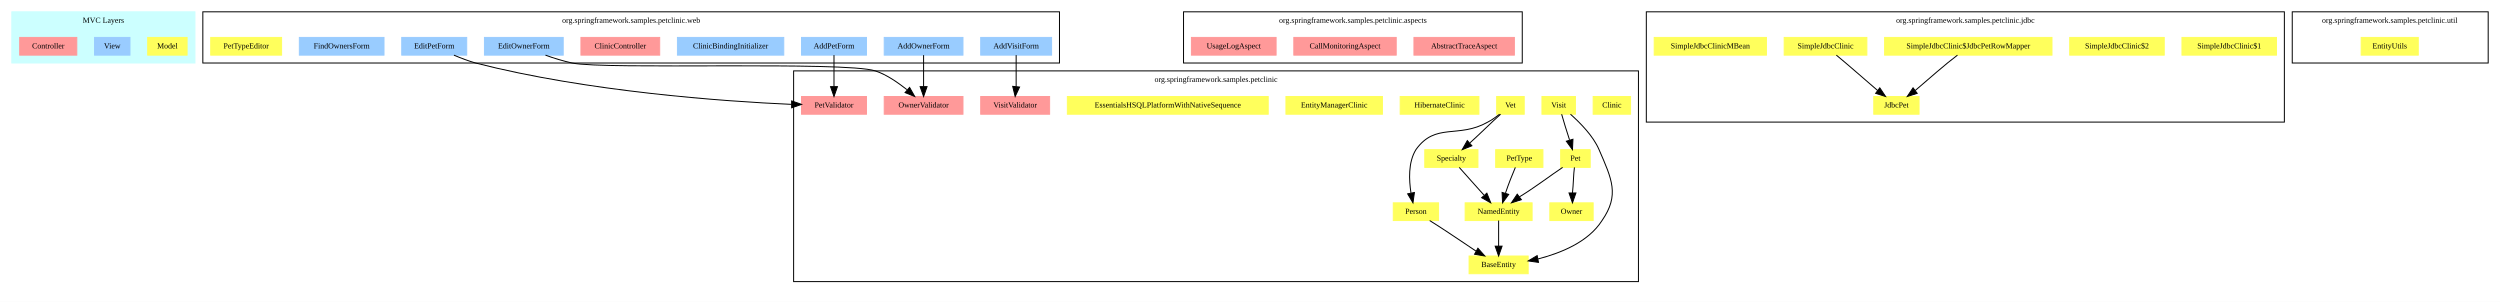
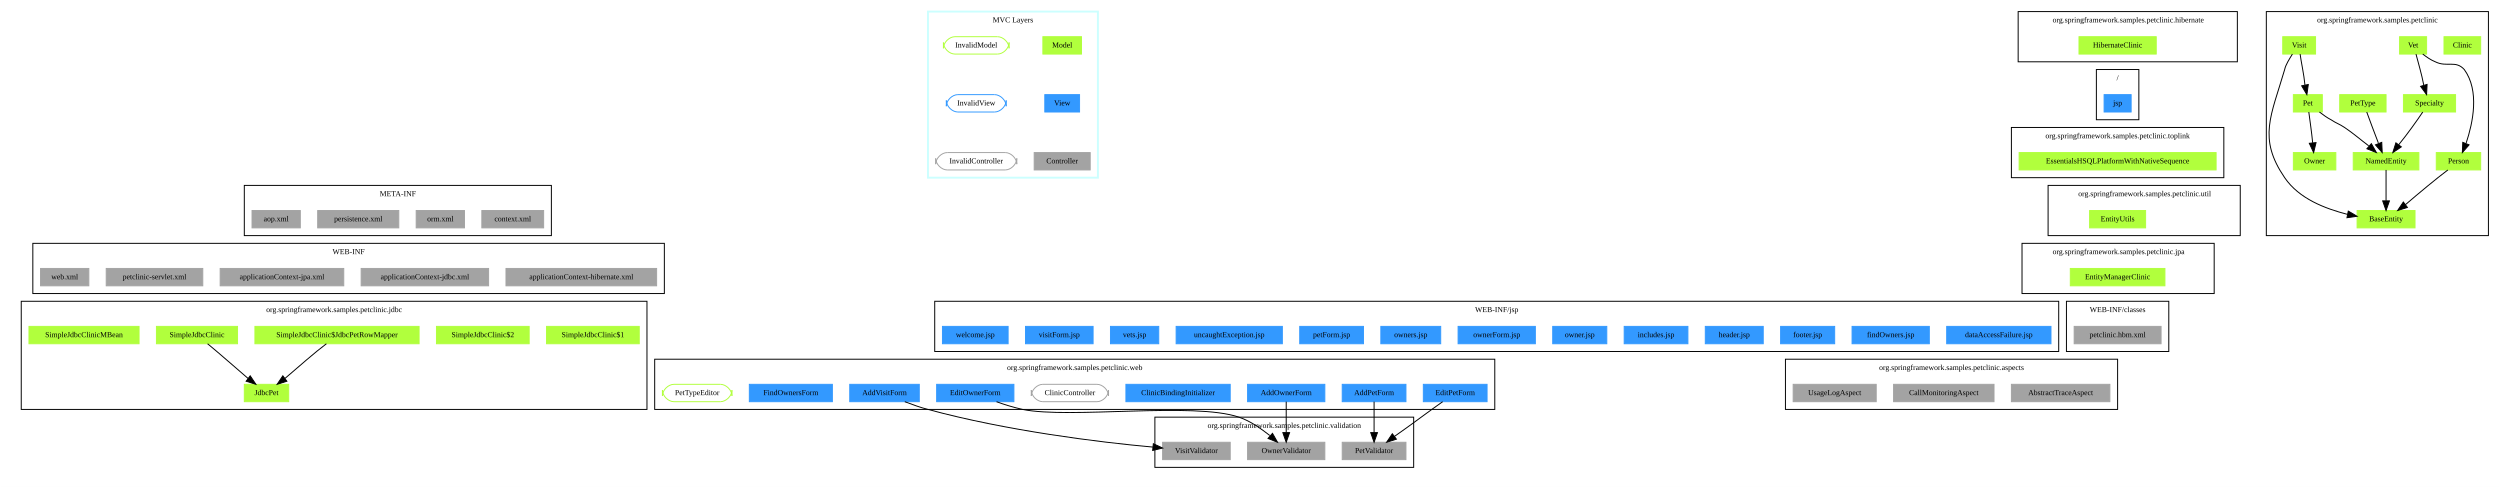
- <svg xmlns="http://www.w3.org/2000/svg" width="2539pt" height="306pt" viewBox="0.00 0.00 2539.00 306.00">
-   <g id="graph0" class="graph" transform="scale(1 1) rotate(0) translate(4 302)">
-     <polygon style="fill:white;stroke:white;" points="-4,4 -4,-302 2535,-302 2535,4 -4,4" />
+ <svg xmlns="http://www.w3.org/2000/svg" width="2589pt" height="504pt" viewBox="0.00 0.00 2589.00 504.00">
+   <g id="graph0" class="graph" transform="scale(1 1) rotate(0) translate(4 500)">
+     <polygon style="fill:white;stroke:white;" points="-4,4 -4,-500 2585,-500 2585,4 -4,4" />
    <g id="cluster2" class="cluster">
-       <polygon style="fill:#ccffff;stroke:#ccffff;" points="8,-238 8,-290 194,-290 194,-238 8,-238" />
-       <text text-anchor="middle" x="101" y="-278.8" style="font-family:Times New Roman;font-size:8.00;">MVC Layers</text>
+       <polygon style="fill:none;stroke:#ccffff;stroke-width:2;" points="957,-316 957,-488 1133,-488 1133,-316 957,-316" />
+       <text text-anchor="middle" x="1045" y="-476.8" style="font-family:Times New Roman;font-size:8.00;">MVC Layers</text>
    </g>
    <g id="cluster3" class="cluster">
-       <polygon style="fill:none;stroke:black;" points="202,-238 202,-290 1072,-290 1072,-238 202,-238" />
-       <text text-anchor="middle" x="637" y="-278.8" style="font-family:Times New Roman;font-size:8.00;">org.springframework.samples.petclinic.web</text>
+       <polygon style="fill:none;stroke:black;" points="2086,-436 2086,-488 2313,-488 2313,-436 2086,-436" />
+       <text text-anchor="middle" x="2200" y="-476.8" style="font-family:Times New Roman;font-size:8.00;">org.springframework.samples.petclinic.hibernate</text>
    </g>
    <g id="cluster4" class="cluster">
-       <polygon style="fill:none;stroke:black;" points="2324,-238 2324,-290 2523,-290 2523,-238 2324,-238" />
-       <text text-anchor="middle" x="2423" y="-278.8" style="font-family:Times New Roman;font-size:8.00;">org.springframework.samples.petclinic.util</text>
+       <polygon style="fill:none;stroke:black;" points="2167,-376 2167,-428 2211,-428 2211,-376 2167,-376" />
+       <text text-anchor="middle" x="2189" y="-416.8" style="font-family:Times New Roman;font-size:8.00;">/</text>
    </g>
    <g id="cluster5" class="cluster">
-       <polygon style="fill:none;stroke:black;" points="1668,-178 1668,-290 2316,-290 2316,-178 1668,-178" />
-       <text text-anchor="middle" x="1992" y="-278.8" style="font-family:Times New Roman;font-size:8.00;">org.springframework.samples.petclinic.jdbc</text>
+       <polygon style="fill:none;stroke:black;" points="2079,-316 2079,-368 2299,-368 2299,-316 2079,-316" />
+       <text text-anchor="middle" x="2189" y="-356.8" style="font-family:Times New Roman;font-size:8.00;">org.springframework.samples.petclinic.toplink</text>
    </g>
    <g id="cluster6" class="cluster">
-       <polygon style="fill:none;stroke:black;" points="1198,-238 1198,-290 1542,-290 1542,-238 1198,-238" />
-       <text text-anchor="middle" x="1370" y="-278.8" style="font-family:Times New Roman;font-size:8.00;">org.springframework.samples.petclinic.aspects</text>
+       <polygon style="fill:none;stroke:black;" points="2117,-256 2117,-308 2316,-308 2316,-256 2117,-256" />
+       <text text-anchor="middle" x="2217" y="-296.8" style="font-family:Times New Roman;font-size:8.00;">org.springframework.samples.petclinic.util</text>
    </g>
    <g id="cluster7" class="cluster">
-       <polygon style="fill:none;stroke:black;" points="802,-16 802,-230 1660,-230 1660,-16 802,-16" />
-       <text text-anchor="middle" x="1231" y="-218.8" style="font-family:Times New Roman;font-size:8.00;">org.springframework.samples.petclinic</text>
+       <polygon style="fill:none;stroke:black;" points="2090,-196 2090,-248 2289,-248 2289,-196 2090,-196" />
+       <text text-anchor="middle" x="2190" y="-236.8" style="font-family:Times New Roman;font-size:8.00;">org.springframework.samples.petclinic.jpa</text>
+     </g>
+     <g id="cluster8" class="cluster">
+       <polygon style="fill:none;stroke:black;" points="2136,-136 2136,-188 2242,-188 2242,-136 2136,-136" />
+       <text text-anchor="middle" x="2189" y="-176.8" style="font-family:Times New Roman;font-size:8.00;">WEB-INF/classes</text>
+     </g>
+     <g id="cluster9" class="cluster">
+       <polygon style="fill:none;stroke:black;" points="1845,-76 1845,-128 2189,-128 2189,-76 1845,-76" />
+       <text text-anchor="middle" x="2017" y="-116.8" style="font-family:Times New Roman;font-size:8.00;">org.springframework.samples.petclinic.aspects</text>
+     </g>
+     <g id="cluster10" class="cluster">
+       <polygon style="fill:none;stroke:black;" points="1192,-16 1192,-68 1460,-68 1460,-16 1192,-16" />
+       <text text-anchor="middle" x="1326" y="-56.8" style="font-family:Times New Roman;font-size:8.00;">org.springframework.samples.petclinic.validation</text>
+     </g>
+     <g id="cluster11" class="cluster">
+       <polygon style="fill:none;stroke:black;" points="249,-256 249,-308 567,-308 567,-256 249,-256" />
+       <text text-anchor="middle" x="408" y="-296.8" style="font-family:Times New Roman;font-size:8.00;">META-INF</text>
+     </g>
+     <g id="cluster12" class="cluster">
+       <polygon style="fill:none;stroke:black;" points="30,-196 30,-248 684,-248 684,-196 30,-196" />
+       <text text-anchor="middle" x="357" y="-236.8" style="font-family:Times New Roman;font-size:8.00;">WEB-INF</text>
+     </g>
+     <g id="cluster13" class="cluster">
+       <polygon style="fill:none;stroke:black;" points="18,-76 18,-188 666,-188 666,-76 18,-76" />
+       <text text-anchor="middle" x="342" y="-176.8" style="font-family:Times New Roman;font-size:8.00;">org.springframework.samples.petclinic.jdbc</text>
+     </g>
+     <g id="cluster14" class="cluster">
+       <polygon style="fill:none;stroke:black;" points="674,-76 674,-128 1544,-128 1544,-76 674,-76" />
+       <text text-anchor="middle" x="1109" y="-116.8" style="font-family:Times New Roman;font-size:8.00;">org.springframework.samples.petclinic.web</text>
+     </g>
+     <g id="cluster15" class="cluster">
+       <polygon style="fill:none;stroke:black;" points="964,-136 964,-188 2128,-188 2128,-136 964,-136" />
+       <text text-anchor="middle" x="1546" y="-176.8" style="font-family:Times New Roman;font-size:8.00;">WEB-INF/jsp</text>
+     </g>
+     <g id="cluster16" class="cluster">
+       <polygon style="fill:none;stroke:black;" points="2343,-256 2343,-488 2573,-488 2573,-256 2343,-256" />
+       <text text-anchor="middle" x="2458" y="-476.8" style="font-family:Times New Roman;font-size:8.00;">org.springframework.samples.petclinic</text>
    </g>
    <g id="node1" class="node">
-       <polygon style="fill:#ffff5c;stroke:#ffff5c;" points="186,-264 146,-264 146,-246 186,-246 186,-264" />
-       <text text-anchor="middle" x="166" y="-252.8" style="font-family:Times New Roman;font-size:8.00;">Model</text>
+       <polygon style="fill:#b1ff3d;stroke:#b1ff3d;" points="1116,-462 1076,-462 1076,-444 1116,-444 1116,-462" />
+       <text text-anchor="middle" x="1096" y="-450.8" style="font-family:Times New Roman;font-size:8.00;">Model</text>
    </g>
    <g id="node2" class="node">
-       <polygon style="fill:#99ccff;stroke:#99ccff;" points="128,-264 92,-264 92,-246 128,-246 128,-264" />
-       <text text-anchor="middle" x="110" y="-252.8" style="font-family:Times New Roman;font-size:8.00;">View</text>
+       <polygon style="fill:#3399ff;stroke:#3399ff;" points="1114,-402 1078,-402 1078,-384 1114,-384 1114,-402" />
+       <text text-anchor="middle" x="1096" y="-390.8" style="font-family:Times New Roman;font-size:8.00;">View</text>
    </g>
    <g id="node3" class="node">
-       <polygon style="fill:#ff9999;stroke:#ff9999;" points="74,-264 16,-264 16,-246 74,-246 74,-264" />
-       <text text-anchor="middle" x="45" y="-252.8" style="font-family:Times New Roman;font-size:8.00;">Controller</text>
+       <polygon style="fill:#a3a3a3;stroke:#a3a3a3;" points="1125,-342 1067,-342 1067,-324 1125,-324 1125,-342" />
+       <text text-anchor="middle" x="1096" y="-330.8" style="font-family:Times New Roman;font-size:8.00;">Controller</text>
+     </g>
+     <g id="node4" class="node">
+       <polyline style="fill:none;stroke:#b1ff3d;" points="1029,-462 985,-462 " />
+       <path style="fill:none;stroke:#b1ff3d;" d="M985,-462C979,-462 973,-456 973,-450" />
+       <polyline style="fill:none;stroke:#b1ff3d;" points="973,-450 973,-456 " />
+       <path style="fill:none;stroke:#b1ff3d;" d="M973,-456C973,-450 979,-444 985,-444" />
+       <polyline style="fill:none;stroke:#b1ff3d;" points="985,-444 1029,-444 " />
+       <path style="fill:none;stroke:#b1ff3d;" d="M1029,-444C1035,-444 1041,-450 1041,-456" />
+       <polyline style="fill:none;stroke:#b1ff3d;" points="1041,-456 1041,-450 " />
+       <path style="fill:none;stroke:#b1ff3d;" d="M1041,-450C1041,-456 1035,-462 1029,-462" />
+       <text text-anchor="middle" x="1007" y="-450.8" style="font-family:Times New Roman;font-size:8.00;">InvalidModel</text>
    </g>
    <g id="node5" class="node">
-       <polygon style="fill:#ffff5c;stroke:#ffff5c;" points="1548,-42 1488,-42 1488,-24 1548,-24 1548,-42" />
-       <text text-anchor="middle" x="1518" y="-30.8" style="font-family:Times New Roman;font-size:8.00;">BaseEntity</text>
+       <polyline style="fill:none;stroke:#3399ff;" points="1026,-402 988,-402 " />
+       <path style="fill:none;stroke:#3399ff;" d="M988,-402C982,-402 976,-396 976,-390" />
+       <polyline style="fill:none;stroke:#3399ff;" points="976,-390 976,-396 " />
+       <path style="fill:none;stroke:#3399ff;" d="M976,-396C976,-390 982,-384 988,-384" />
+       <polyline style="fill:none;stroke:#3399ff;" points="988,-384 1026,-384 " />
+       <path style="fill:none;stroke:#3399ff;" d="M1026,-384C1032,-384 1038,-390 1038,-396" />
+       <polyline style="fill:none;stroke:#3399ff;" points="1038,-396 1038,-390 " />
+       <path style="fill:none;stroke:#3399ff;" d="M1038,-390C1038,-396 1032,-402 1026,-402" />
+       <text text-anchor="middle" x="1007" y="-390.8" style="font-family:Times New Roman;font-size:8.00;">InvalidView</text>
    </g>
    <g id="node6" class="node">
-       <polygon style="fill:#ffff5c;stroke:#ffff5c;" points="1652,-204 1614,-204 1614,-186 1652,-186 1652,-204" />
-       <text text-anchor="middle" x="1633" y="-192.8" style="font-family:Times New Roman;font-size:8.00;">Clinic</text>
-     </g>
-     <g id="node7" class="node">
-       <polygon style="fill:#ffff5c;stroke:#ffff5c;" points="1552,-96 1484,-96 1484,-78 1552,-78 1552,-96" />
-       <text text-anchor="middle" x="1518" y="-84.8" style="font-family:Times New Roman;font-size:8.00;">NamedEntity</text>
-     </g>
-     <g id="edge3" class="edge">
-       <path style="fill:none;stroke:black;" d="M1518,-78C1518,-71 1518,-61 1518,-52" />
-       <polygon style="fill:black;stroke:black;" points="1521.5,-52 1518,-42 1514.5,-52 1521.5,-52" />
-     </g>
-     <g id="node9" class="node">
-       <polygon style="fill:#ffff5c;stroke:#ffff5c;" points="1614,-96 1570,-96 1570,-78 1614,-78 1614,-96" />
-       <text text-anchor="middle" x="1592" y="-84.8" style="font-family:Times New Roman;font-size:8.00;">Owner</text>
+       <polyline style="fill:none;stroke:#a3a3a3;" points="1037,-342 977,-342 " />
+       <path style="fill:none;stroke:#a3a3a3;" d="M977,-342C971,-342 965,-336 965,-330" />
+       <polyline style="fill:none;stroke:#a3a3a3;" points="965,-330 965,-336 " />
+       <path style="fill:none;stroke:#a3a3a3;" d="M965,-336C965,-330 971,-324 977,-324" />
+       <polyline style="fill:none;stroke:#a3a3a3;" points="977,-324 1037,-324 " />
+       <path style="fill:none;stroke:#a3a3a3;" d="M1037,-324C1043,-324 1049,-330 1049,-336" />
+       <polyline style="fill:none;stroke:#a3a3a3;" points="1049,-336 1049,-330 " />
+       <path style="fill:none;stroke:#a3a3a3;" d="M1049,-330C1049,-336 1043,-342 1037,-342" />
+       <text text-anchor="middle" x="1007" y="-330.8" style="font-family:Times New Roman;font-size:8.00;">InvalidController</text>
    </g>
    <g id="node10" class="node">
-       <polygon style="fill:#ffff5c;stroke:#ffff5c;" points="1457,-96 1411,-96 1411,-78 1457,-78 1457,-96" />
-       <text text-anchor="middle" x="1434" y="-84.8" style="font-family:Times New Roman;font-size:8.00;">Person</text>
-     </g>
-     <g id="edge5" class="edge">
-       <path style="fill:none;stroke:black;" d="M1448,-78C1461,-70 1480,-57 1495,-47" />
-       <polygon style="fill:black;stroke:black;" points="1496.96,-49.916 1504,-42 1493.56,-43.797 1496.96,-49.916" />
+       <polygon style="fill:#a3a3a3;stroke:#a3a3a3;" points="559,-282 495,-282 495,-264 559,-264 559,-282" />
+       <text text-anchor="middle" x="527" y="-270.8" style="font-family:Times New Roman;font-size:8.00;">context.xml</text>
+     </g>
+     <g id="node11" class="node">
+       <polygon style="fill:#a3a3a3;stroke:#a3a3a3;" points="676,-222 520,-222 520,-204 676,-204 676,-222" />
+       <text text-anchor="middle" x="598" y="-210.8" style="font-family:Times New Roman;font-size:8.00;">applicationContext-hibernate.xml</text>
+     </g>
+     <g id="node59" class="node">
+       <polygon style="fill:#b1ff3d;stroke:#b1ff3d;" points="658,-162 562,-162 562,-144 658,-144 658,-162" />
+       <text text-anchor="middle" x="610" y="-150.8" style="font-family:Times New Roman;font-size:8.00;">SimpleJdbcClinic$1</text>
    </g>
    <g id="node12" class="node">
-       <polygon style="fill:#ffff5c;stroke:#ffff5c;" points="1611,-150 1581,-150 1581,-132 1611,-132 1611,-150" />
-       <text text-anchor="middle" x="1596" y="-138.8" style="font-family:Times New Roman;font-size:8.00;">Pet</text>
-     </g>
-     <g id="edge7" class="edge">
-       <path style="fill:none;stroke:black;" d="M1583,-132C1571,-124 1554,-111 1539,-102" />
-       <polygon style="fill:black;stroke:black;" points="1541.1,-99.2 1531,-96 1536.9,-104.8 1541.1,-99.2" />
+       <polygon style="fill:#a3a3a3;stroke:#a3a3a3;" points="502,-222 370,-222 370,-204 502,-204 502,-222" />
+       <text text-anchor="middle" x="436" y="-210.8" style="font-family:Times New Roman;font-size:8.00;">applicationContext-jdbc.xml</text>
+     </g>
+     <g id="node13" class="node">
+       <polygon style="fill:#a3a3a3;stroke:#a3a3a3;" points="352,-222 224,-222 224,-204 352,-204 352,-222" />
+       <text text-anchor="middle" x="288" y="-210.8" style="font-family:Times New Roman;font-size:8.00;">applicationContext-jpa.xml</text>
+     </g>
+     <g id="node14" class="node">
+       <polygon style="fill:#a3a3a3;stroke:#a3a3a3;" points="2234,-162 2144,-162 2144,-144 2234,-144 2234,-162" />
+       <text text-anchor="middle" x="2189" y="-150.8" style="font-family:Times New Roman;font-size:8.00;">petclinic.hbm.xml</text>
+     </g>
+     <g id="node56" class="node">
+       <polygon style="fill:#a3a3a3;stroke:#a3a3a3;" points="1939,-102 1853,-102 1853,-84 1939,-84 1939,-102" />
+       <text text-anchor="middle" x="1896" y="-90.8" style="font-family:Times New Roman;font-size:8.00;">UsageLogAspect</text>
+     </g>
+     <g id="node15" class="node">
+       <polygon style="fill:#3399ff;stroke:#3399ff;" points="2120,-162 2012,-162 2012,-144 2120,-144 2120,-162" />
+       <text text-anchor="middle" x="2066" y="-150.8" style="font-family:Times New Roman;font-size:8.00;">dataAccessFailure.jsp</text>
+     </g>
+     <g id="node16" class="node">
+       <polygon style="fill:#3399ff;stroke:#3399ff;" points="1994,-162 1914,-162 1914,-144 1994,-144 1994,-162" />
+       <text text-anchor="middle" x="1954" y="-150.8" style="font-family:Times New Roman;font-size:8.00;">findOwners.jsp</text>
+     </g>
+     <g id="node17" class="node">
+       <polygon style="fill:#3399ff;stroke:#3399ff;" points="1896,-162 1840,-162 1840,-144 1896,-144 1896,-162" />
+       <text text-anchor="middle" x="1868" y="-150.8" style="font-family:Times New Roman;font-size:8.00;">footer.jsp</text>
+     </g>
+     <g id="node18" class="node">
+       <polygon style="fill:#3399ff;stroke:#3399ff;" points="1822,-162 1762,-162 1762,-144 1822,-144 1822,-162" />
+       <text text-anchor="middle" x="1792" y="-150.8" style="font-family:Times New Roman;font-size:8.00;">header.jsp</text>
+     </g>
+     <g id="node19" class="node">
+       <polygon style="fill:#3399ff;stroke:#3399ff;" points="1744,-162 1678,-162 1678,-144 1744,-144 1744,-162" />
+       <text text-anchor="middle" x="1711" y="-150.8" style="font-family:Times New Roman;font-size:8.00;">includes.jsp</text>
+     </g>
+     <g id="node20" class="node">
+       <polygon style="fill:#3399ff;stroke:#3399ff;" points="1660,-162 1604,-162 1604,-144 1660,-144 1660,-162" />
+       <text text-anchor="middle" x="1632" y="-150.8" style="font-family:Times New Roman;font-size:8.00;">owner.jsp</text>
+     </g>
+     <g id="node21" class="node">
+       <polygon style="fill:#3399ff;stroke:#3399ff;" points="1586,-162 1506,-162 1506,-144 1586,-144 1586,-162" />
+       <text text-anchor="middle" x="1546" y="-150.8" style="font-family:Times New Roman;font-size:8.00;">ownerForm.jsp</text>
+     </g>
+     <g id="node22" class="node">
+       <polygon style="fill:#3399ff;stroke:#3399ff;" points="1488,-162 1426,-162 1426,-144 1488,-144 1488,-162" />
+       <text text-anchor="middle" x="1457" y="-150.8" style="font-family:Times New Roman;font-size:8.00;">owners.jsp</text>
+     </g>
+     <g id="node23" class="node">
+       <polygon style="fill:#3399ff;stroke:#3399ff;" points="1408,-162 1342,-162 1342,-144 1408,-144 1408,-162" />
+       <text text-anchor="middle" x="1375" y="-150.8" style="font-family:Times New Roman;font-size:8.00;">petForm.jsp</text>
+     </g>
+     <g id="node24" class="node">
+       <polygon style="fill:#3399ff;stroke:#3399ff;" points="1324,-162 1214,-162 1214,-144 1324,-144 1324,-162" />
+       <text text-anchor="middle" x="1269" y="-150.8" style="font-family:Times New Roman;font-size:8.00;">uncaughtException.jsp</text>
+     </g>
+     <g id="node25" class="node">
+       <polygon style="fill:#3399ff;stroke:#3399ff;" points="1196,-162 1146,-162 1146,-144 1196,-144 1196,-162" />
+       <text text-anchor="middle" x="1171" y="-150.8" style="font-family:Times New Roman;font-size:8.00;">vets.jsp</text>
+     </g>
+     <g id="node26" class="node">
+       <polygon style="fill:#3399ff;stroke:#3399ff;" points="1128,-162 1058,-162 1058,-144 1128,-144 1128,-162" />
+       <text text-anchor="middle" x="1093" y="-150.8" style="font-family:Times New Roman;font-size:8.00;">visitForm.jsp</text>
+     </g>
+     <g id="node27" class="node">
+       <polygon style="fill:#3399ff;stroke:#3399ff;" points="1040,-162 972,-162 972,-144 1040,-144 1040,-162" />
+       <text text-anchor="middle" x="1006" y="-150.8" style="font-family:Times New Roman;font-size:8.00;">welcome.jsp</text>
+     </g>
+     <g id="node72" class="node">
+       <polygon style="fill:#3399ff;stroke:#3399ff;" points="1368,-102 1288,-102 1288,-84 1368,-84 1368,-102" />
+       <text text-anchor="middle" x="1328" y="-90.8" style="font-family:Times New Roman;font-size:8.00;">AddOwnerForm</text>
+     </g>
+     <g id="node28" class="node">
+       <polygon style="fill:#a3a3a3;stroke:#a3a3a3;" points="206,-222 106,-222 106,-204 206,-204 206,-222" />
+       <text text-anchor="middle" x="156" y="-210.8" style="font-family:Times New Roman;font-size:8.00;">petclinic-servlet.xml</text>
+     </g>
+     <g id="node29" class="node">
+       <polygon style="fill:#3399ff;stroke:#3399ff;" points="2203,-402 2175,-402 2175,-384 2203,-384 2203,-402" />
+       <text text-anchor="middle" x="2189" y="-390.8" style="font-family:Times New Roman;font-size:8.00;">jsp</text>
+     </g>
+     <g id="node67" class="node">
+       <polygon style="fill:#b1ff3d;stroke:#b1ff3d;" points="2291,-342 2087,-342 2087,-324 2291,-324 2291,-342" />
+       <text text-anchor="middle" x="2189" y="-330.8" style="font-family:Times New Roman;font-size:8.00;">EssentialsHSQLPlatformWithNativeSequence</text>
+     </g>
+     <g id="node30" class="node">
+       <polygon style="fill:#a3a3a3;stroke:#a3a3a3;" points="88,-222 38,-222 38,-204 88,-204 88,-222" />
+       <text text-anchor="middle" x="63" y="-210.8" style="font-family:Times New Roman;font-size:8.00;">web.xml</text>
+     </g>
+     <g id="node31" class="node">
+       <polygon style="fill:#a3a3a3;stroke:#a3a3a3;" points="477,-282 427,-282 427,-264 477,-264 477,-282" />
+       <text text-anchor="middle" x="452" y="-270.8" style="font-family:Times New Roman;font-size:8.00;">orm.xml</text>
+     </g>
+     <g id="node32" class="node">
+       <polygon style="fill:#a3a3a3;stroke:#a3a3a3;" points="409,-282 325,-282 325,-264 409,-264 409,-282" />
+       <text text-anchor="middle" x="367" y="-270.8" style="font-family:Times New Roman;font-size:8.00;">persistence.xml</text>
+     </g>
+     <g id="node33" class="node">
+       <polygon style="fill:#b1ff3d;stroke:#b1ff3d;" points="2497,-282 2437,-282 2437,-264 2497,-264 2497,-282" />
+       <text text-anchor="middle" x="2467" y="-270.8" style="font-family:Times New Roman;font-size:8.00;">BaseEntity</text>
+     </g>
+     <g id="node34" class="node">
+       <polygon style="fill:#b1ff3d;stroke:#b1ff3d;" points="2565,-462 2527,-462 2527,-444 2565,-444 2565,-462" />
+       <text text-anchor="middle" x="2546" y="-450.8" style="font-family:Times New Roman;font-size:8.00;">Clinic</text>
+     </g>
+     <g id="node35" class="node">
+       <polygon style="fill:#b1ff3d;stroke:#b1ff3d;" points="2501,-342 2433,-342 2433,-324 2501,-324 2501,-342" />
+       <text text-anchor="middle" x="2467" y="-330.8" style="font-family:Times New Roman;font-size:8.00;">NamedEntity</text>
    </g>
    <g id="edge9" class="edge">
-       <path style="fill:none;stroke:black;" d="M1595,-132C1594,-125 1594,-115 1593,-106" />
-       <polygon style="fill:black;stroke:black;" points="1596.5,-106 1593,-96 1589.5,-106 1596.5,-106" />
-     </g>
-     <g id="node15" class="node">
-       <polygon style="fill:#ffff5c;stroke:#ffff5c;" points="1563,-150 1515,-150 1515,-132 1563,-132 1563,-150" />
-       <text text-anchor="middle" x="1539" y="-138.8" style="font-family:Times New Roman;font-size:8.00;">PetType</text>
+       <path style="fill:none;stroke:black;" d="M2467,-324C2467,-316 2467,-303 2467,-292" />
+       <polygon style="fill:black;stroke:black;" points="2470.5,-292 2467,-282 2463.5,-292 2470.5,-292" />
+     </g>
+     <g id="node37" class="node">
+       <polygon style="fill:#b1ff3d;stroke:#b1ff3d;" points="2415,-342 2371,-342 2371,-324 2415,-324 2415,-342" />
+       <text text-anchor="middle" x="2393" y="-330.8" style="font-family:Times New Roman;font-size:8.00;">Owner</text>
+     </g>
+     <g id="node38" class="node">
+       <polygon style="fill:#b1ff3d;stroke:#b1ff3d;" points="2565,-342 2519,-342 2519,-324 2565,-324 2565,-342" />
+       <text text-anchor="middle" x="2542" y="-330.8" style="font-family:Times New Roman;font-size:8.00;">Person</text>
    </g>
    <g id="edge11" class="edge">
-       <path style="fill:none;stroke:black;" d="M1535,-132C1532,-125 1528,-115 1525,-106" />
-       <polygon style="fill:black;stroke:black;" points="1528.23,-104.573 1522,-96 1521.52,-106.584 1528.23,-104.573" />
-     </g>
-     <g id="node17" class="node">
-       <polygon style="fill:#ffff5c;stroke:#ffff5c;" points="1497,-150 1443,-150 1443,-132 1497,-132 1497,-150" />
-       <text text-anchor="middle" x="1470" y="-138.8" style="font-family:Times New Roman;font-size:8.00;">Specialty</text>
+       <path style="fill:none;stroke:black;" d="M2531,-324C2519,-315 2501,-300 2487,-288" />
+       <polygon style="fill:black;stroke:black;" points="2489.1,-285.2 2479,-282 2484.9,-290.8 2489.1,-285.2" />
+     </g>
+     <g id="node40" class="node">
+       <polygon style="fill:#b1ff3d;stroke:#b1ff3d;" points="2401,-402 2371,-402 2371,-384 2401,-384 2401,-402" />
+       <text text-anchor="middle" x="2386" y="-390.8" style="font-family:Times New Roman;font-size:8.00;">Pet</text>
    </g>
    <g id="edge13" class="edge">
-       <path style="fill:none;stroke:black;" d="M1478,-132C1485,-124 1495,-113 1503,-104" />
-       <polygon style="fill:black;stroke:black;" points="1506.05,-105.831 1510,-96 1500.78,-101.221 1506.05,-105.831" />
-     </g>
-     <g id="node19" class="node">
-       <polygon style="fill:#ffff5c;stroke:#ffff5c;" points="1544,-204 1516,-204 1516,-186 1544,-186 1544,-204" />
-       <text text-anchor="middle" x="1530" y="-192.8" style="font-family:Times New Roman;font-size:8.00;">Vet</text>
+       <path style="fill:none;stroke:black;" d="M2398,-384C2402,-381 2406,-378 2410,-376 2416,-372 2418,-372 2424,-368 2433,-362 2441,-355 2449,-349" />
+       <polygon style="fill:black;stroke:black;" points="2451.78,-351.219 2457,-342 2447.17,-345.951 2451.78,-351.219" />
    </g>
    <g id="edge15" class="edge">
-       <path style="fill:none;stroke:black;" d="M1519,-186C1515,-183 1511,-180 1507,-178 1477,-161 1454,-178 1434,-150 1426,-137 1427,-119 1429,-106" />
-       <polygon style="fill:black;stroke:black;" points="1432.47,-106.492 1431,-96 1425.61,-105.119 1432.47,-106.492" />
+       <path style="fill:none;stroke:black;" d="M2387,-384C2388,-376 2390,-363 2391,-352" />
+       <polygon style="fill:black;stroke:black;" points="2394.49,-352.299 2392,-342 2387.52,-351.602 2394.49,-352.299" />
+     </g>
+     <g id="node43" class="node">
+       <polygon style="fill:#b1ff3d;stroke:#b1ff3d;" points="2467,-402 2419,-402 2419,-384 2467,-384 2467,-402" />
+       <text text-anchor="middle" x="2443" y="-390.8" style="font-family:Times New Roman;font-size:8.00;">PetType</text>
    </g>
    <g id="edge17" class="edge">
-       <path style="fill:none;stroke:black;" d="M1520,-186C1511,-178 1499,-166 1489,-157" />
-       <polygon style="fill:black;stroke:black;" points="1490.83,-153.951 1481,-150 1486.22,-159.219 1490.83,-153.951" />
-     </g>
-     <g id="node22" class="node">
-       <polygon style="fill:#ffff5c;stroke:#ffff5c;" points="1596,-204 1562,-204 1562,-186 1596,-186 1596,-204" />
-       <text text-anchor="middle" x="1579" y="-192.8" style="font-family:Times New Roman;font-size:8.00;">Visit</text>
+       <path style="fill:none;stroke:black;" d="M2447,-384C2450,-376 2455,-362 2459,-352" />
+       <polygon style="fill:black;stroke:black;" points="2462.54,-352.585 2463,-342 2456.04,-349.985 2462.54,-352.585" />
+     </g>
+     <g id="node45" class="node">
+       <polygon style="fill:#b1ff3d;stroke:#b1ff3d;" points="2539,-402 2485,-402 2485,-384 2539,-384 2539,-402" />
+       <text text-anchor="middle" x="2512" y="-390.8" style="font-family:Times New Roman;font-size:8.00;">Specialty</text>
+     </g>
+     <g id="edge19" class="edge">
+       <path style="fill:none;stroke:black;" d="M2505,-384C2499,-375 2489,-361 2480,-350" />
+       <polygon style="fill:black;stroke:black;" points="2482.8,-347.9 2474,-342 2477.2,-352.1 2482.8,-347.9" />
+     </g>
+     <g id="node47" class="node">
+       <polygon style="fill:#b1ff3d;stroke:#b1ff3d;" points="2509,-462 2481,-462 2481,-444 2509,-444 2509,-462" />
+       <text text-anchor="middle" x="2495" y="-450.8" style="font-family:Times New Roman;font-size:8.00;">Vet</text>
    </g>
    <g id="edge21" class="edge">
-       <path style="fill:none;stroke:black;" d="M1591,-186C1601,-177 1614,-164 1620,-150 1633,-120 1641,-104 1623,-78 1609,-56 1581,-45 1558,-39" />
-       <polygon style="fill:black;stroke:black;" points="1558.49,-35.529 1548,-37 1557.12,-42.393 1558.49,-35.529" />
-     </g>
-     <g id="edge19" class="edge">
-       <path style="fill:none;stroke:black;" d="M1582,-186C1584,-179 1587,-169 1590,-160" />
-       <polygon style="fill:black;stroke:black;" points="1593.48,-160.584 1593,-150 1586.77,-158.573 1593.48,-160.584" />
-     </g>
-     <g id="node25" class="node">
-       <polygon style="fill:#ff9999;stroke:#ff9999;" points="1534,-264 1432,-264 1432,-246 1534,-246 1534,-264" />
-       <text text-anchor="middle" x="1483" y="-252.8" style="font-family:Times New Roman;font-size:8.00;">AbstractTraceAspect</text>
-     </g>
-     <g id="node26" class="node">
-       <polygon style="fill:#ff9999;stroke:#ff9999;" points="1414,-264 1310,-264 1310,-246 1414,-246 1414,-264" />
-       <text text-anchor="middle" x="1362" y="-252.8" style="font-family:Times New Roman;font-size:8.00;">CallMonitoringAspect</text>
-     </g>
-     <g id="node27" class="node">
-       <polygon style="fill:#ff9999;stroke:#ff9999;" points="1292,-264 1206,-264 1206,-246 1292,-246 1292,-264" />
-       <text text-anchor="middle" x="1249" y="-252.8" style="font-family:Times New Roman;font-size:8.00;">UsageLogAspect</text>
-     </g>
-     <g id="node28" class="node">
-       <polygon style="fill:#ffff5c;stroke:#ffff5c;" points="1498,-204 1418,-204 1418,-186 1498,-186 1498,-204" />
-       <text text-anchor="middle" x="1458" y="-192.8" style="font-family:Times New Roman;font-size:8.00;">HibernateClinic</text>
-     </g>
-     <g id="node29" class="node">
-       <polygon style="fill:#ffff5c;stroke:#ffff5c;" points="1945,-204 1899,-204 1899,-186 1945,-186 1945,-204" />
-       <text text-anchor="middle" x="1922" y="-192.8" style="font-family:Times New Roman;font-size:8.00;">JdbcPet</text>
-     </g>
-     <g id="node30" class="node">
-       <polygon style="fill:#ffff5c;stroke:#ffff5c;" points="2308,-264 2212,-264 2212,-246 2308,-246 2308,-264" />
-       <text text-anchor="middle" x="2260" y="-252.8" style="font-family:Times New Roman;font-size:8.00;">SimpleJdbcClinic$1</text>
-     </g>
-     <g id="node31" class="node">
-       <polygon style="fill:#ffff5c;stroke:#ffff5c;" points="2194,-264 2098,-264 2098,-246 2194,-246 2194,-264" />
-       <text text-anchor="middle" x="2146" y="-252.8" style="font-family:Times New Roman;font-size:8.00;">SimpleJdbcClinic$2</text>
-     </g>
-     <g id="node32" class="node">
-       <polygon style="fill:#ffff5c;stroke:#ffff5c;" points="2080,-264 1910,-264 1910,-246 2080,-246 2080,-264" />
-       <text text-anchor="middle" x="1995" y="-252.8" style="font-family:Times New Roman;font-size:8.00;">SimpleJdbcClinic$JdbcPetRowMapper</text>
+       <path style="fill:none;stroke:black;" d="M2505,-444C2509,-441 2513,-438 2518,-436 2530,-430 2539,-438 2548,-428 2564,-406 2557,-373 2550,-352" />
+       <polygon style="fill:black;stroke:black;" points="2552.96,-349.985 2546,-342 2546.46,-352.585 2552.96,-349.985" />
    </g>
    <g id="edge23" class="edge">
-       <path style="fill:none;stroke:black;" d="M1984,-246C1972,-237 1955,-222 1941,-210" />
-       <polygon style="fill:black;stroke:black;" points="1943.1,-207.2 1933,-204 1938.9,-212.8 1943.1,-207.2" />
-     </g>
-     <g id="node34" class="node">
-       <polygon style="fill:#ffff5c;stroke:#ffff5c;" points="1892,-264 1808,-264 1808,-246 1892,-246 1892,-264" />
-       <text text-anchor="middle" x="1850" y="-252.8" style="font-family:Times New Roman;font-size:8.00;">SimpleJdbcClinic</text>
+       <path style="fill:none;stroke:black;" d="M2498,-444C2500,-436 2504,-423 2506,-412" />
+       <polygon style="fill:black;stroke:black;" points="2509.48,-412.584 2509,-402 2502.77,-410.573 2509.48,-412.584" />
+     </g>
+     <g id="node50" class="node">
+       <polygon style="fill:#b1ff3d;stroke:#b1ff3d;" points="2394,-462 2360,-462 2360,-444 2394,-444 2394,-462" />
+       <text text-anchor="middle" x="2377" y="-450.8" style="font-family:Times New Roman;font-size:8.00;">Visit</text>
+     </g>
+     <g id="edge27" class="edge">
+       <path style="fill:none;stroke:black;" d="M2370,-444C2367,-439 2363,-433 2362,-428 2348,-380 2334,-357 2362,-316 2377,-294 2404,-284 2427,-278" />
+       <polygon style="fill:black;stroke:black;" points="2427.88,-281.393 2437,-276 2426.51,-274.529 2427.88,-281.393" />
    </g>
    <g id="edge25" class="edge">
-       <path style="fill:none;stroke:black;" d="M1861,-246C1872,-237 1889,-222 1903,-210" />
-       <polygon style="fill:black;stroke:black;" points="1905.1,-212.8 1911,-204 1900.9,-207.2 1905.1,-212.8" />
-     </g>
-     <g id="node36" class="node">
-       <polygon style="fill:#ffff5c;stroke:#ffff5c;" points="1790,-264 1676,-264 1676,-246 1790,-246 1790,-264" />
-       <text text-anchor="middle" x="1733" y="-252.8" style="font-family:Times New Roman;font-size:8.00;">SimpleJdbcClinicMBean</text>
-     </g>
-     <g id="node37" class="node">
-       <polygon style="fill:#ffff5c;stroke:#ffff5c;" points="1400,-204 1302,-204 1302,-186 1400,-186 1400,-204" />
-       <text text-anchor="middle" x="1351" y="-192.8" style="font-family:Times New Roman;font-size:8.00;">EntityManagerClinic</text>
-     </g>
-     <g id="node38" class="node">
-       <polygon style="fill:#ffff5c;stroke:#ffff5c;" points="1284,-204 1080,-204 1080,-186 1284,-186 1284,-204" />
-       <text text-anchor="middle" x="1182" y="-192.8" style="font-family:Times New Roman;font-size:8.00;">EssentialsHSQLPlatformWithNativeSequence</text>
-     </g>
-     <g id="node39" class="node">
-       <polygon style="fill:#ffff5c;stroke:#ffff5c;" points="2452,-264 2394,-264 2394,-246 2452,-246 2452,-264" />
-       <text text-anchor="middle" x="2423" y="-252.8" style="font-family:Times New Roman;font-size:8.00;">EntityUtils</text>
-     </g>
-     <g id="node40" class="node">
-       <polygon style="fill:#ff9999;stroke:#ff9999;" points="974,-204 894,-204 894,-186 974,-186 974,-204" />
-       <text text-anchor="middle" x="934" y="-192.8" style="font-family:Times New Roman;font-size:8.00;">OwnerValidator</text>
-     </g>
-     <g id="node41" class="node">
-       <polygon style="fill:#ff9999;stroke:#ff9999;" points="876,-204 810,-204 810,-186 876,-186 876,-204" />
-       <text text-anchor="middle" x="843" y="-192.8" style="font-family:Times New Roman;font-size:8.00;">PetValidator</text>
-     </g>
-     <g id="node42" class="node">
-       <polygon style="fill:#ff9999;stroke:#ff9999;" points="1062,-204 992,-204 992,-186 1062,-186 1062,-204" />
-       <text text-anchor="middle" x="1027" y="-192.8" style="font-family:Times New Roman;font-size:8.00;">VisitValidator</text>
-     </g>
-     <g id="node43" class="node">
-       <polygon style="fill:#99ccff;stroke:#99ccff;" points="974,-264 894,-264 894,-246 974,-246 974,-264" />
-       <text text-anchor="middle" x="934" y="-252.8" style="font-family:Times New Roman;font-size:8.00;">AddOwnerForm</text>
-     </g>
-     <g id="edge27" class="edge">
-       <path style="fill:none;stroke:black;" d="M934,-246C934,-238 934,-225 934,-214" />
-       <polygon style="fill:black;stroke:black;" points="937.5,-214 934,-204 930.5,-214 937.5,-214" />
-     </g>
-     <g id="node45" class="node">
-       <polygon style="fill:#99ccff;stroke:#99ccff;" points="876,-264 810,-264 810,-246 876,-246 876,-264" />
-       <text text-anchor="middle" x="843" y="-252.8" style="font-family:Times New Roman;font-size:8.00;">AddPetForm</text>
+       <path style="fill:none;stroke:black;" d="M2378,-444C2379,-436 2382,-423 2383,-412" />
+       <polygon style="fill:black;stroke:black;" points="2386.47,-412.492 2385,-402 2379.61,-411.119 2386.47,-412.492" />
+     </g>
+     <g id="node53" class="node">
+       <polygon style="fill:#a3a3a3;stroke:#a3a3a3;" points="307,-282 257,-282 257,-264 307,-264 307,-282" />
+       <text text-anchor="middle" x="282" y="-270.8" style="font-family:Times New Roman;font-size:8.00;">aop.xml</text>
+     </g>
+     <g id="node54" class="node">
+       <polygon style="fill:#a3a3a3;stroke:#a3a3a3;" points="2181,-102 2079,-102 2079,-84 2181,-84 2181,-102" />
+       <text text-anchor="middle" x="2130" y="-90.8" style="font-family:Times New Roman;font-size:8.00;">AbstractTraceAspect</text>
+     </g>
+     <g id="node55" class="node">
+       <polygon style="fill:#a3a3a3;stroke:#a3a3a3;" points="2061,-102 1957,-102 1957,-84 2061,-84 2061,-102" />
+       <text text-anchor="middle" x="2009" y="-90.8" style="font-family:Times New Roman;font-size:8.00;">CallMonitoringAspect</text>
+     </g>
+     <g id="node69" class="node">
+       <polygon style="fill:#a3a3a3;stroke:#a3a3a3;" points="1368,-42 1288,-42 1288,-24 1368,-24 1368,-42" />
+       <text text-anchor="middle" x="1328" y="-30.8" style="font-family:Times New Roman;font-size:8.00;">OwnerValidator</text>
+     </g>
+     <g id="node57" class="node">
+       <polygon style="fill:#b1ff3d;stroke:#b1ff3d;" points="2229,-462 2149,-462 2149,-444 2229,-444 2229,-462" />
+       <text text-anchor="middle" x="2189" y="-450.8" style="font-family:Times New Roman;font-size:8.00;">HibernateClinic</text>
+     </g>
+     <g id="node58" class="node">
+       <polygon style="fill:#b1ff3d;stroke:#b1ff3d;" points="295,-102 249,-102 249,-84 295,-84 295,-102" />
+       <text text-anchor="middle" x="272" y="-90.8" style="font-family:Times New Roman;font-size:8.00;">JdbcPet</text>
+     </g>
+     <g id="node80" class="node">
+       <polygon style="fill:#3399ff;stroke:#3399ff;" points="1046,-102 966,-102 966,-84 1046,-84 1046,-102" />
+       <text text-anchor="middle" x="1006" y="-90.8" style="font-family:Times New Roman;font-size:8.00;">EditOwnerForm</text>
+     </g>
+     <g id="node60" class="node">
+       <polygon style="fill:#b1ff3d;stroke:#b1ff3d;" points="544,-162 448,-162 448,-144 544,-144 544,-162" />
+       <text text-anchor="middle" x="496" y="-150.8" style="font-family:Times New Roman;font-size:8.00;">SimpleJdbcClinic$2</text>
+     </g>
+     <g id="node61" class="node">
+       <polygon style="fill:#b1ff3d;stroke:#b1ff3d;" points="430,-162 260,-162 260,-144 430,-144 430,-162" />
+       <text text-anchor="middle" x="345" y="-150.8" style="font-family:Times New Roman;font-size:8.00;">SimpleJdbcClinic$JdbcPetRowMapper</text>
    </g>
    <g id="edge29" class="edge">
-       <path style="fill:none;stroke:black;" d="M843,-246C843,-238 843,-225 843,-214" />
-       <polygon style="fill:black;stroke:black;" points="846.5,-214 843,-204 839.5,-214 846.5,-214" />
-     </g>
-     <g id="node47" class="node">
-       <polygon style="fill:#99ccff;stroke:#99ccff;" points="1064,-264 992,-264 992,-246 1064,-246 1064,-264" />
-       <text text-anchor="middle" x="1028" y="-252.8" style="font-family:Times New Roman;font-size:8.00;">AddVisitForm</text>
+       <path style="fill:none;stroke:black;" d="M334,-144C322,-135 305,-120 291,-108" />
+       <polygon style="fill:black;stroke:black;" points="293.1,-105.2 283,-102 288.9,-110.8 293.1,-105.2" />
+     </g>
+     <g id="node63" class="node">
+       <polygon style="fill:#b1ff3d;stroke:#b1ff3d;" points="242,-162 158,-162 158,-144 242,-144 242,-162" />
+       <text text-anchor="middle" x="200" y="-150.8" style="font-family:Times New Roman;font-size:8.00;">SimpleJdbcClinic</text>
    </g>
    <g id="edge31" class="edge">
-       <path style="fill:none;stroke:black;" d="M1028,-246C1028,-238 1028,-225 1028,-214" />
-       <polygon style="fill:black;stroke:black;" points="1031.48,-213.602 1027,-204 1024.51,-214.299 1031.48,-213.602" />
-     </g>
-     <g id="node49" class="node">
-       <polygon style="fill:#99ccff;stroke:#99ccff;" points="792,-264 684,-264 684,-246 792,-246 792,-264" />
-       <text text-anchor="middle" x="738" y="-252.8" style="font-family:Times New Roman;font-size:8.00;">ClinicBindingInitializer</text>
-     </g>
-     <g id="node50" class="node">
-       <polygon style="fill:#ff9999;stroke:#ff9999;" points="666,-264 586,-264 586,-246 666,-246 666,-264" />
-       <text text-anchor="middle" x="626" y="-252.8" style="font-family:Times New Roman;font-size:8.00;">ClinicController</text>
-     </g>
-     <g id="node51" class="node">
-       <polygon style="fill:#99ccff;stroke:#99ccff;" points="568,-264 488,-264 488,-246 568,-246 568,-264" />
-       <text text-anchor="middle" x="528" y="-252.8" style="font-family:Times New Roman;font-size:8.00;">EditOwnerForm</text>
+       <path style="fill:none;stroke:black;" d="M211,-144C222,-135 239,-120 253,-108" />
+       <polygon style="fill:black;stroke:black;" points="255.1,-110.8 261,-102 250.9,-105.2 255.1,-110.8" />
+     </g>
+     <g id="node65" class="node">
+       <polygon style="fill:#b1ff3d;stroke:#b1ff3d;" points="140,-162 26,-162 26,-144 140,-144 140,-162" />
+       <text text-anchor="middle" x="83" y="-150.8" style="font-family:Times New Roman;font-size:8.00;">SimpleJdbcClinicMBean</text>
+     </g>
+     <g id="node66" class="node">
+       <polygon style="fill:#b1ff3d;stroke:#b1ff3d;" points="2238,-222 2140,-222 2140,-204 2238,-204 2238,-222" />
+       <text text-anchor="middle" x="2189" y="-210.8" style="font-family:Times New Roman;font-size:8.00;">EntityManagerClinic</text>
+     </g>
+     <g id="node68" class="node">
+       <polygon style="fill:#b1ff3d;stroke:#b1ff3d;" points="2218,-282 2160,-282 2160,-264 2218,-264 2218,-282" />
+       <text text-anchor="middle" x="2189" y="-270.8" style="font-family:Times New Roman;font-size:8.00;">EntityUtils</text>
+     </g>
+     <g id="node70" class="node">
+       <polygon style="fill:#a3a3a3;stroke:#a3a3a3;" points="1452,-42 1386,-42 1386,-24 1452,-24 1452,-42" />
+       <text text-anchor="middle" x="1419" y="-30.8" style="font-family:Times New Roman;font-size:8.00;">PetValidator</text>
+     </g>
+     <g id="node71" class="node">
+       <polygon style="fill:#a3a3a3;stroke:#a3a3a3;" points="1270,-42 1200,-42 1200,-24 1270,-24 1270,-42" />
+       <text text-anchor="middle" x="1235" y="-30.8" style="font-family:Times New Roman;font-size:8.00;">VisitValidator</text>
    </g>
    <g id="edge33" class="edge">
-       <path style="fill:none;stroke:black;" d="M550,-246C558,-243 568,-240 577,-238 611,-231 853,-240 885,-230 897,-226 908,-218 917,-211" />
-       <polygon style="fill:black;stroke:black;" points="919.779,-213.219 925,-204 915.169,-207.951 919.779,-213.219" />
-     </g>
-     <g id="node53" class="node">
-       <polygon style="fill:#99ccff;stroke:#99ccff;" points="470,-264 404,-264 404,-246 470,-246 470,-264" />
-       <text text-anchor="middle" x="437" y="-252.8" style="font-family:Times New Roman;font-size:8.00;">EditPetForm</text>
+       <path style="fill:none;stroke:black;" d="M1328,-84C1328,-76 1328,-63 1328,-52" />
+       <polygon style="fill:black;stroke:black;" points="1331.5,-52 1328,-42 1324.5,-52 1331.5,-52" />
+     </g>
+     <g id="node74" class="node">
+       <polygon style="fill:#3399ff;stroke:#3399ff;" points="1452,-102 1386,-102 1386,-84 1452,-84 1452,-102" />
+       <text text-anchor="middle" x="1419" y="-90.8" style="font-family:Times New Roman;font-size:8.00;">AddPetForm</text>
    </g>
    <g id="edge35" class="edge">
-       <path style="fill:none;stroke:black;" d="M457,-246C464,-243 472,-240 479,-238 592,-209 731,-199 800,-196" />
-       <polygon style="fill:black;stroke:black;" points="800,-199.5 810,-196 800,-192.5 800,-199.5" />
-     </g>
-     <g id="node55" class="node">
-       <polygon style="fill:#99ccff;stroke:#99ccff;" points="386,-264 300,-264 300,-246 386,-246 386,-264" />
-       <text text-anchor="middle" x="343" y="-252.8" style="font-family:Times New Roman;font-size:8.00;">FindOwnersForm</text>
-     </g>
-     <g id="node56" class="node">
-       <polygon style="fill:#ffff5c;stroke:#ffff5c;" points="282,-264 210,-264 210,-246 282,-246 282,-264" />
-       <text text-anchor="middle" x="246" y="-252.8" style="font-family:Times New Roman;font-size:8.00;">PetTypeEditor</text>
+       <path style="fill:none;stroke:black;" d="M1419,-84C1419,-76 1419,-63 1419,-52" />
+       <polygon style="fill:black;stroke:black;" points="1422.5,-52 1419,-42 1415.5,-52 1422.5,-52" />
+     </g>
+     <g id="node76" class="node">
+       <polygon style="fill:#3399ff;stroke:#3399ff;" points="948,-102 876,-102 876,-84 948,-84 948,-102" />
+       <text text-anchor="middle" x="912" y="-90.8" style="font-family:Times New Roman;font-size:8.00;">AddVisitForm</text>
+     </g>
+     <g id="edge37" class="edge">
+       <path style="fill:none;stroke:black;" d="M933,-84C941,-81 949,-78 957,-76 1038,-54 1134,-42 1190,-37" />
+       <polygon style="fill:black;stroke:black;" points="1190.4,-40.478 1200,-36 1189.7,-33.513 1190.4,-40.478" />
+     </g>
+     <g id="node78" class="node">
+       <polygon style="fill:#3399ff;stroke:#3399ff;" points="1270,-102 1162,-102 1162,-84 1270,-84 1270,-102" />
+       <text text-anchor="middle" x="1216" y="-90.8" style="font-family:Times New Roman;font-size:8.00;">ClinicBindingInitializer</text>
+     </g>
+     <g id="node79" class="node">
+       <polyline style="fill:none;stroke:#a3a3a3;" points="1132,-102 1076,-102 " />
+       <path style="fill:none;stroke:#a3a3a3;" d="M1076,-102C1070,-102 1064,-96 1064,-90" />
+       <polyline style="fill:none;stroke:#a3a3a3;" points="1064,-90 1064,-96 " />
+       <path style="fill:none;stroke:#a3a3a3;" d="M1064,-96C1064,-90 1070,-84 1076,-84" />
+       <polyline style="fill:none;stroke:#a3a3a3;" points="1076,-84 1132,-84 " />
+       <path style="fill:none;stroke:#a3a3a3;" d="M1132,-84C1138,-84 1144,-90 1144,-96" />
+       <polyline style="fill:none;stroke:#a3a3a3;" points="1144,-96 1144,-90 " />
+       <path style="fill:none;stroke:#a3a3a3;" d="M1144,-90C1144,-96 1138,-102 1132,-102" />
+       <text text-anchor="middle" x="1104" y="-90.8" style="font-family:Times New Roman;font-size:8.00;">ClinicController</text>
+     </g>
+     <g id="edge39" class="edge">
+       <path style="fill:none;stroke:black;" d="M1028,-84C1036,-81 1046,-78 1055,-76 1104,-66 1232,-84 1279,-68 1291,-64 1302,-56 1311,-49" />
+       <polygon style="fill:black;stroke:black;" points="1313.78,-51.219 1319,-42 1309.17,-45.951 1313.78,-51.219" />
+     </g>
+     <g id="node82" class="node">
+       <polygon style="fill:#3399ff;stroke:#3399ff;" points="1536,-102 1470,-102 1470,-84 1536,-84 1536,-102" />
+       <text text-anchor="middle" x="1503" y="-90.8" style="font-family:Times New Roman;font-size:8.00;">EditPetForm</text>
+     </g>
+     <g id="edge41" class="edge">
+       <path style="fill:none;stroke:black;" d="M1490,-84C1477,-75 1456,-59 1440,-48" />
+       <polygon style="fill:black;stroke:black;" points="1442.1,-45.2 1432,-42 1437.9,-50.8 1442.1,-45.2" />
+     </g>
+     <g id="node84" class="node">
+       <polygon style="fill:#3399ff;stroke:#3399ff;" points="858,-102 772,-102 772,-84 858,-84 858,-102" />
+       <text text-anchor="middle" x="815" y="-90.8" style="font-family:Times New Roman;font-size:8.00;">FindOwnersForm</text>
+     </g>
+     <g id="node85" class="node">
+       <polyline style="fill:none;stroke:#b1ff3d;" points="742,-102 694,-102 " />
+       <path style="fill:none;stroke:#b1ff3d;" d="M694,-102C688,-102 682,-96 682,-90" />
+       <polyline style="fill:none;stroke:#b1ff3d;" points="682,-90 682,-96 " />
+       <path style="fill:none;stroke:#b1ff3d;" d="M682,-96C682,-90 688,-84 694,-84" />
+       <polyline style="fill:none;stroke:#b1ff3d;" points="694,-84 742,-84 " />
+       <path style="fill:none;stroke:#b1ff3d;" d="M742,-84C748,-84 754,-90 754,-96" />
+       <polyline style="fill:none;stroke:#b1ff3d;" points="754,-96 754,-90 " />
+       <path style="fill:none;stroke:#b1ff3d;" d="M754,-90C754,-96 748,-102 742,-102" />
+       <text text-anchor="middle" x="718" y="-90.8" style="font-family:Times New Roman;font-size:8.00;">PetTypeEditor</text>
    </g>
  </g>
</svg>
